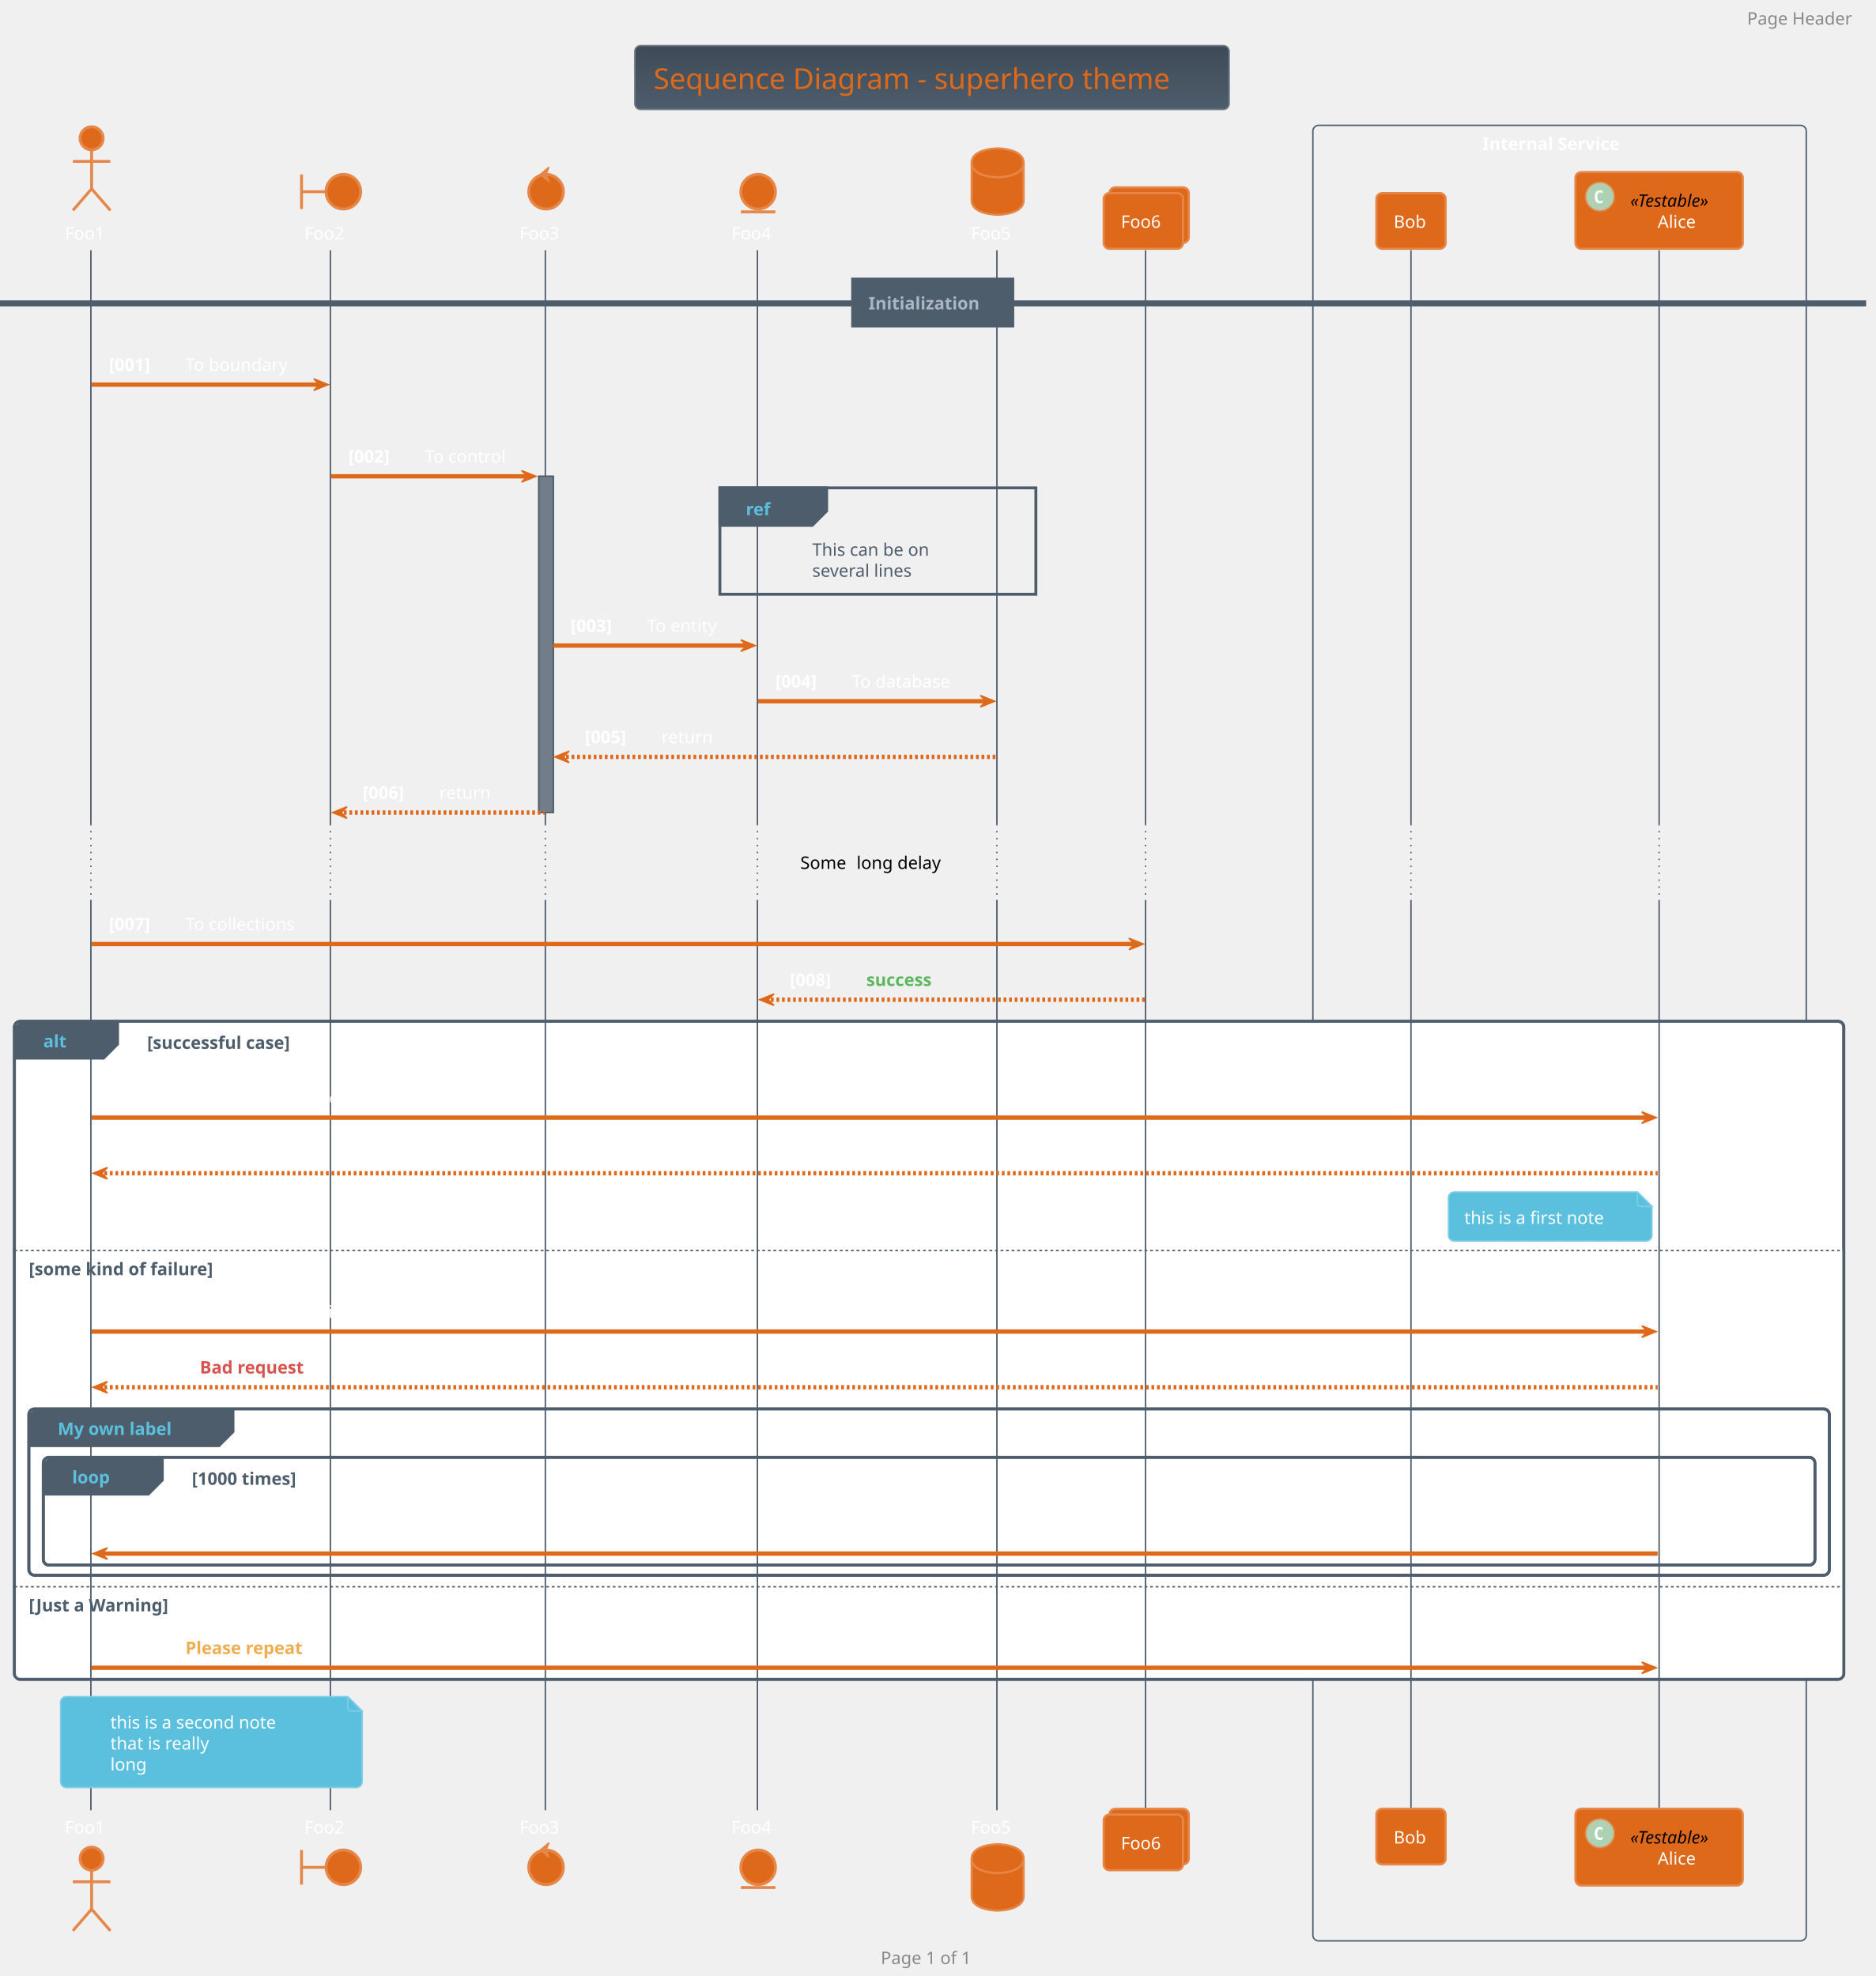
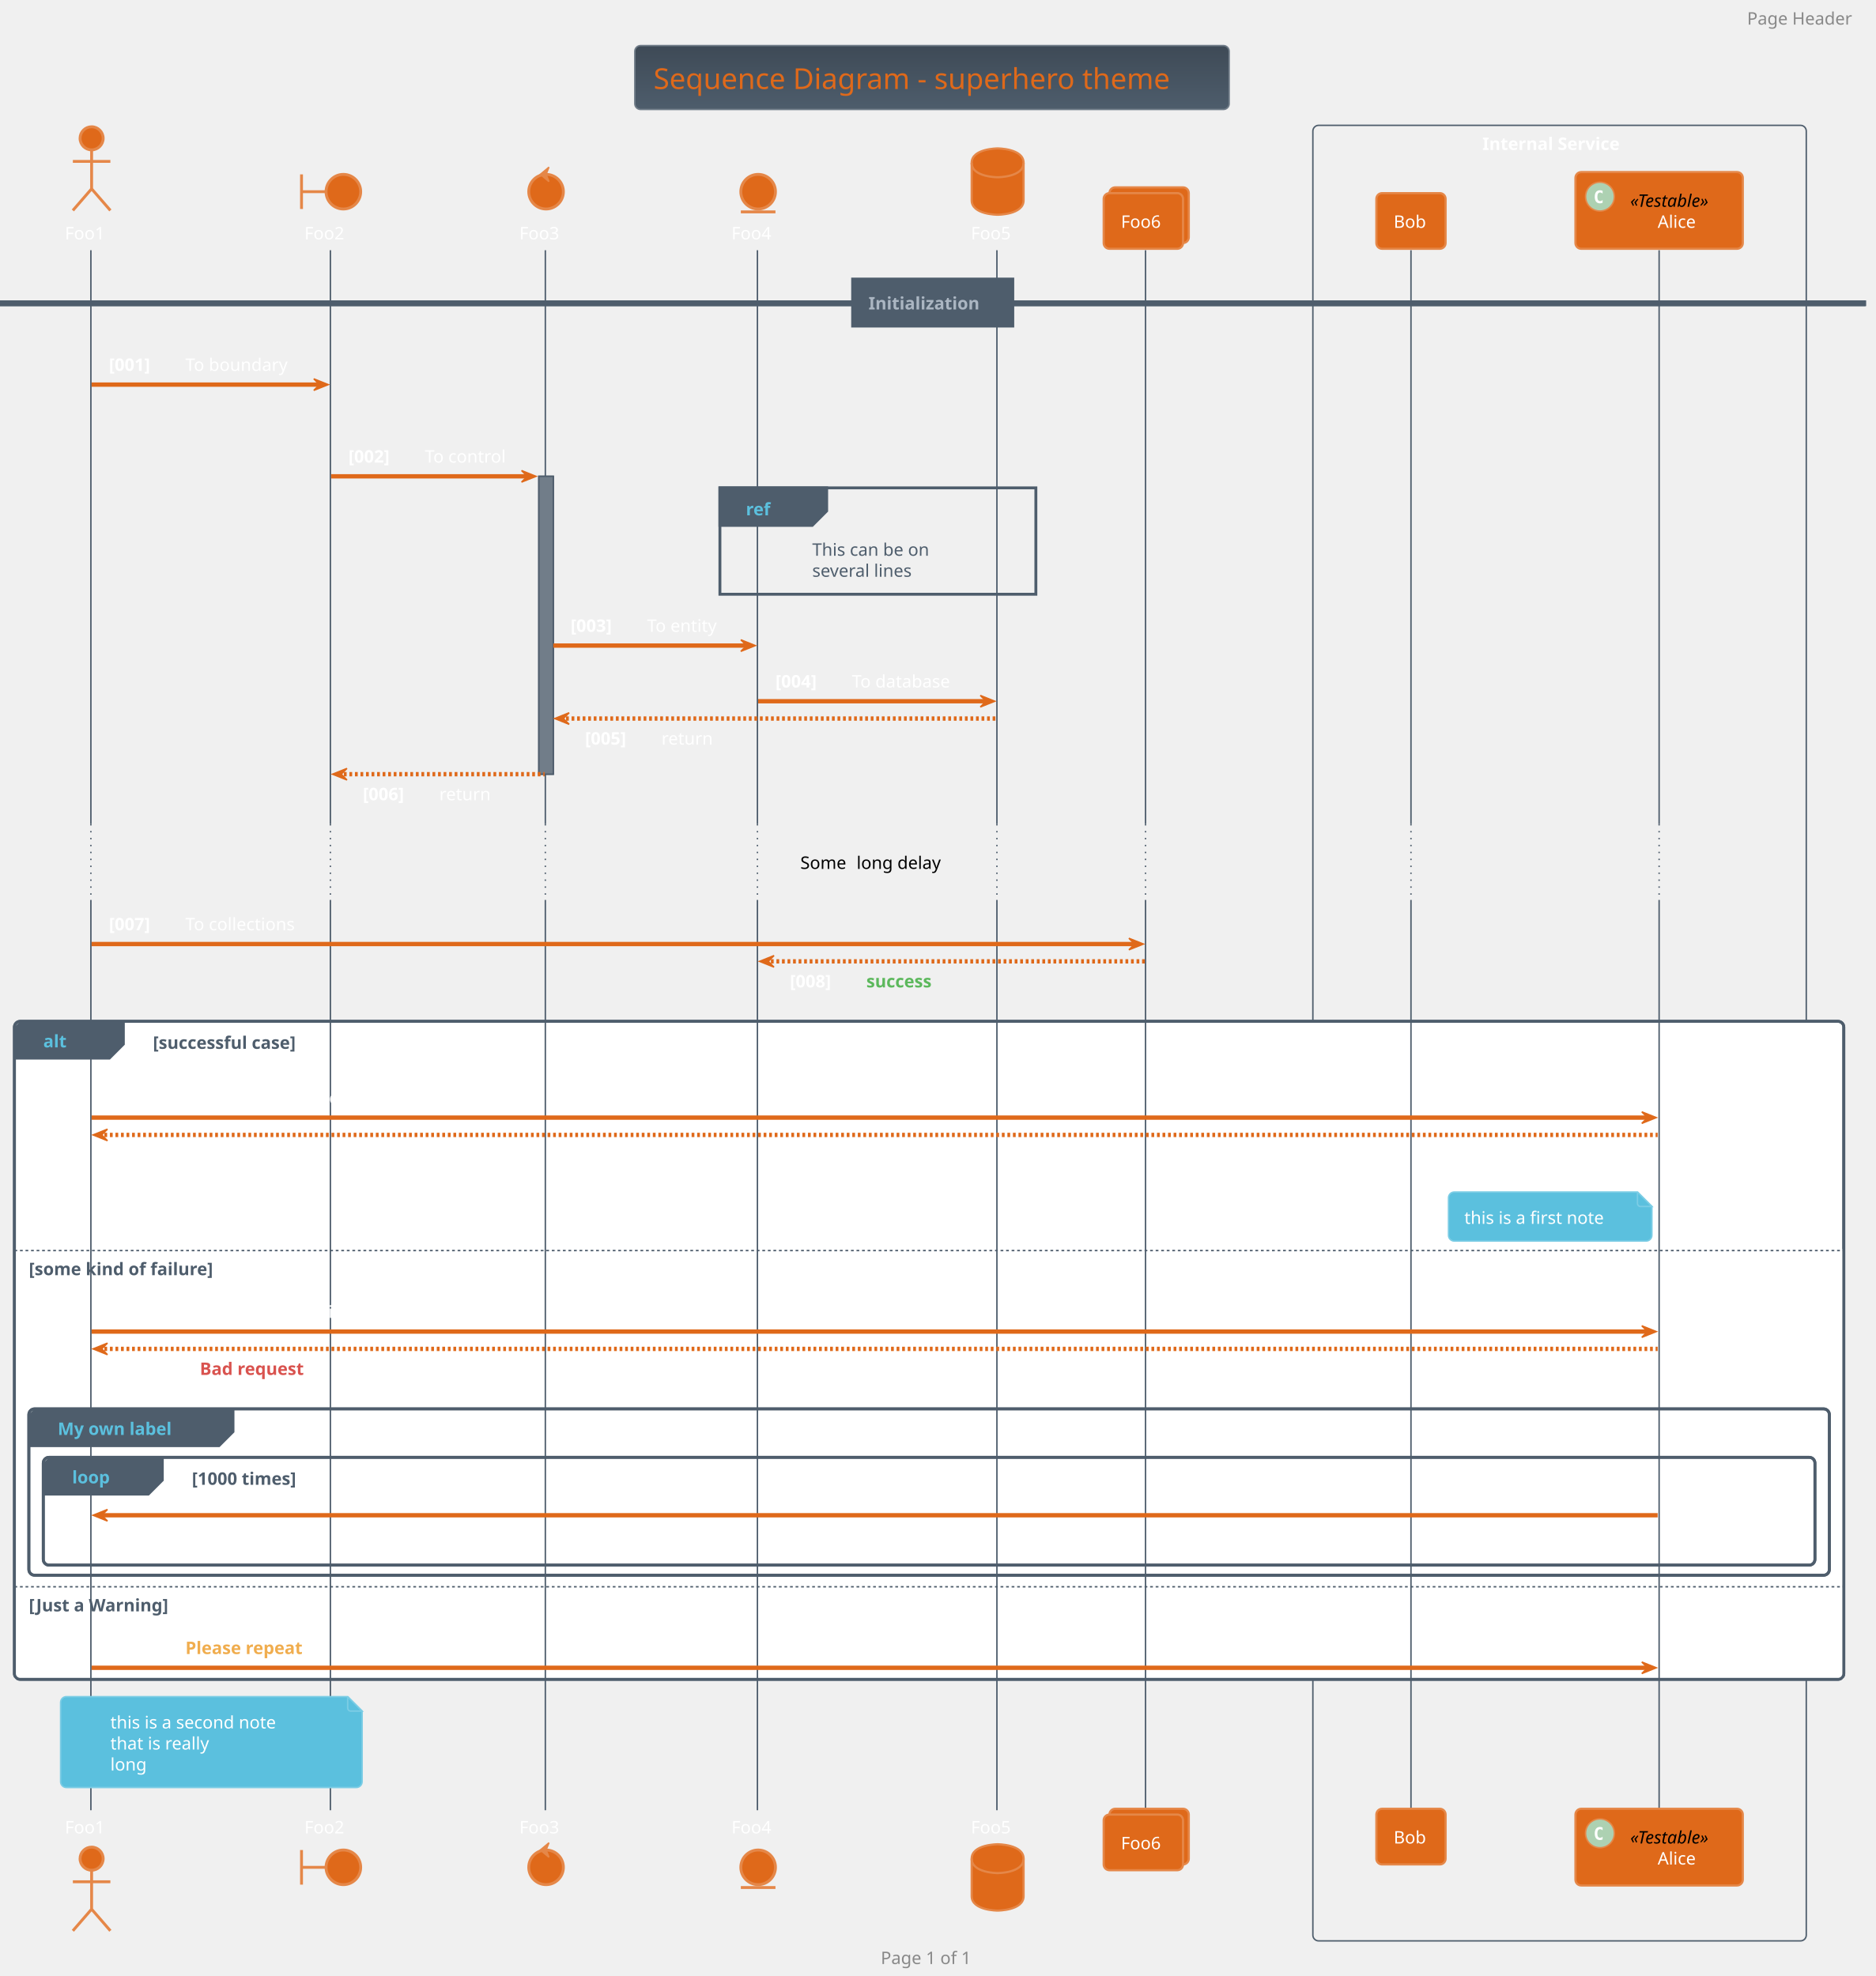
<svg xmlns="http://www.w3.org/2000/svg" contentScriptType="application/ecmascript" contentStyleType="text/css" height="1427.083px" preserveAspectRatio="none" style="width:1354px;height:1427px;background:#00000000;" version="1.1" viewBox="0 0 1354 1427" width="1354.167px" zoomAndPan="magnify">
  <defs>
-     <linearGradient id="g1q1qnn3v2fzpj0" x1="50%" x2="50%" y1="0%" y2="100%">
+     <linearGradient id="g3itirbr7rqhz0" x1="50%" x2="50%" y1="0%" y2="100%">
      <stop offset="0%" stop-color="#3E4A56" />
      <stop offset="100%" stop-color="#4E5D6C" />
    </linearGradient>
  </defs>
  <g>
-     <rect fill="url(#g1q1qnn3v2fzpj0)" height="46.153" rx="4.167" ry="4.167" style="stroke:#717D89;stroke-width:1.042;" width="429.167" x="458.333" y="32.9" />
+     <rect fill="url(#g3itirbr7rqhz0)" height="46.153" rx="4.167" ry="4.167" style="stroke:#717D89;stroke-width:1.042;" width="429.167" x="458.333" y="32.9" />
    <text fill="#DF691A" font-family="Verdana" font-size="20.833" lengthAdjust="spacing" textLength="402.083" x="471.875" y="64.262">Sequence Diagram - superhero theme</text>
    <rect fill="none" height="1311.133" rx="4.167" ry="4.167" style="stroke:#4E5D6C;stroke-width:1.042;" width="356.25" x="947.917" y="90.511" />
    <text fill="#FFFFFF" font-family="Verdana" font-size="12.5" font-weight="bold" lengthAdjust="spacing" textLength="111.458" x="1070.312" y="108.287">Internal Service</text>
-     <rect fill="#717D89" height="242.8" style="stroke:#4E5D6C;stroke-width:1.042;" width="10.417" x="389.062" y="343.986" />
+     <rect fill="#717D89" height="215.108" style="stroke:#4E5D6C;stroke-width:1.042;" width="10.417" x="389.062" y="343.986" />
    <rect fill="#FFFFFF" height="475.183" rx="4.167" ry="4.167" style="stroke:#4E5D6C;stroke-width:2.083;" width="1320.833" x="10.417" y="737.569" />
    <rect fill="#FFFFFF" height="242.8" style="stroke:none;stroke-width:1.042;" width="1320.833" x="10.417" y="902.069" />
    <rect fill="#FFFFFF" height="120.142" rx="4.167" ry="4.167" style="stroke:#4E5D6C;stroke-width:2.083;" width="1300" x="20.833" y="1017.436" />
    <rect fill="#FFFFFF" height="77.867" rx="4.167" ry="4.167" style="stroke:#4E5D6C;stroke-width:2.083;" width="1279.167" x="31.25" y="1052.419" />
    <rect fill="#FFFFFF" height="67.883" style="stroke:none;stroke-width:1.042;" width="1320.833" x="10.417" y="1144.869" />
    <line style="stroke:#4E5D6C;stroke-width:1.042;" x1="65.625" x2="65.625" y1="180.703" y2="595.119" />
    <line style="stroke:#4E5D6C;stroke-width:1.042;stroke-dasharray:1.0,4.0;" x1="65.625" x2="65.625" y1="595.119" y2="649.894" />
    <line style="stroke:#4E5D6C;stroke-width:1.042;" x1="65.625" x2="65.625" y1="649.894" y2="1307.286" />
    <line style="stroke:#4E5D6C;stroke-width:1.042;" x1="238.542" x2="238.542" y1="180.703" y2="595.119" />
    <line style="stroke:#4E5D6C;stroke-width:1.042;stroke-dasharray:1.0,4.0;" x1="238.542" x2="238.542" y1="595.119" y2="649.894" />
    <line style="stroke:#4E5D6C;stroke-width:1.042;" x1="238.542" x2="238.542" y1="649.894" y2="1307.286" />
    <line style="stroke:#4E5D6C;stroke-width:1.042;" x1="393.75" x2="393.75" y1="180.703" y2="595.119" />
    <line style="stroke:#4E5D6C;stroke-width:1.042;stroke-dasharray:1.0,4.0;" x1="393.75" x2="393.75" y1="595.119" y2="649.894" />
    <line style="stroke:#4E5D6C;stroke-width:1.042;" x1="393.75" x2="393.75" y1="649.894" y2="1307.286" />
    <line style="stroke:#4E5D6C;stroke-width:1.042;" x1="546.875" x2="546.875" y1="180.703" y2="595.119" />
    <line style="stroke:#4E5D6C;stroke-width:1.042;stroke-dasharray:1.0,4.0;" x1="546.875" x2="546.875" y1="595.119" y2="649.894" />
    <line style="stroke:#4E5D6C;stroke-width:1.042;" x1="546.875" x2="546.875" y1="649.894" y2="1307.286" />
    <line style="stroke:#4E5D6C;stroke-width:1.042;" x1="719.792" x2="719.792" y1="180.703" y2="595.119" />
    <line style="stroke:#4E5D6C;stroke-width:1.042;stroke-dasharray:1.0,4.0;" x1="719.792" x2="719.792" y1="595.119" y2="649.894" />
    <line style="stroke:#4E5D6C;stroke-width:1.042;" x1="719.792" x2="719.792" y1="649.894" y2="1307.286" />
    <line style="stroke:#4E5D6C;stroke-width:1.042;" x1="827.083" x2="827.083" y1="180.703" y2="595.119" />
    <line style="stroke:#4E5D6C;stroke-width:1.042;stroke-dasharray:1.0,4.0;" x1="827.083" x2="827.083" y1="595.119" y2="649.894" />
    <line style="stroke:#4E5D6C;stroke-width:1.042;" x1="827.083" x2="827.083" y1="649.894" y2="1307.286" />
    <line style="stroke:#4E5D6C;stroke-width:1.042;" x1="1018.75" x2="1018.75" y1="180.703" y2="595.119" />
    <line style="stroke:#4E5D6C;stroke-width:1.042;stroke-dasharray:1.0,4.0;" x1="1018.75" x2="1018.75" y1="595.119" y2="649.894" />
    <line style="stroke:#4E5D6C;stroke-width:1.042;" x1="1018.75" x2="1018.75" y1="649.894" y2="1307.286" />
    <line style="stroke:#4E5D6C;stroke-width:1.042;" x1="1197.917" x2="1197.917" y1="180.703" y2="595.119" />
    <line style="stroke:#4E5D6C;stroke-width:1.042;stroke-dasharray:1.0,4.0;" x1="1197.917" x2="1197.917" y1="595.119" y2="649.894" />
    <line style="stroke:#4E5D6C;stroke-width:1.042;" x1="1197.917" x2="1197.917" y1="649.894" y2="1307.286" />
    <text fill="#FFFFFF" font-family="Verdana" font-size="12.5" lengthAdjust="spacing" textLength="32.292" x="46.875" y="172.87">Foo1</text>
    <ellipse cx="66.146" cy="99.886" fill="#DF691A" rx="8.333" ry="8.333" style="stroke:#E58748;stroke-width:2.083;" />
    <path d="M66.146,108.219 L66.146,136.344 M52.604,116.553 L79.688,116.553 M66.146,136.344 L52.604,151.969 M66.146,136.344 L79.688,151.969 " fill="none" style="stroke:#E58748;stroke-width:2.083;" />
    <text fill="#FFFFFF" font-family="Verdana" font-size="12.5" lengthAdjust="spacing" textLength="32.292" x="46.875" y="1324.019">Foo1</text>
    <ellipse cx="66.146" cy="1342.269" fill="#DF691A" rx="8.333" ry="8.333" style="stroke:#E58748;stroke-width:2.083;" />
    <path d="M66.146,1350.602 L66.146,1378.727 M52.604,1358.936 L79.688,1358.936 M66.146,1378.727 L52.604,1394.352 M66.146,1378.727 L79.688,1394.352 " fill="none" style="stroke:#E58748;stroke-width:2.083;" />
    <text fill="#FFFFFF" font-family="Verdana" font-size="12.5" lengthAdjust="spacing" textLength="32.292" x="219.792" y="172.87">Foo2</text>
    <path d="M217.708,125.928 L217.708,150.928 M217.708,138.428 L235.417,138.428 " fill="none" style="stroke:#E58748;stroke-width:2.083;" />
    <ellipse cx="247.917" cy="138.428" fill="#DF691A" rx="12.5" ry="12.5" style="stroke:#E58748;stroke-width:2.083;" />
    <text fill="#FFFFFF" font-family="Verdana" font-size="12.5" lengthAdjust="spacing" textLength="32.292" x="219.792" y="1324.019">Foo2</text>
    <path d="M217.708,1336.019 L217.708,1361.019 M217.708,1348.519 L235.417,1348.519 " fill="none" style="stroke:#E58748;stroke-width:2.083;" />
    <ellipse cx="247.917" cy="1348.519" fill="#DF691A" rx="12.5" ry="12.5" style="stroke:#E58748;stroke-width:2.083;" />
    <text fill="#FFFFFF" font-family="Verdana" font-size="12.5" lengthAdjust="spacing" textLength="32.292" x="375" y="172.87">Foo3</text>
    <ellipse cx="394.271" cy="138.428" fill="#DF691A" rx="12.5" ry="12.5" style="stroke:#E58748;stroke-width:2.083;" />
    <polygon fill="#E58748" points="390.104,125.928,396.354,120.719,394.271,125.928,396.354,131.136,390.104,125.928" style="stroke:#E58748;stroke-width:1.042;" />
    <text fill="#FFFFFF" font-family="Verdana" font-size="12.5" lengthAdjust="spacing" textLength="32.292" x="375" y="1324.019">Foo3</text>
    <ellipse cx="394.271" cy="1348.519" fill="#DF691A" rx="12.5" ry="12.5" style="stroke:#E58748;stroke-width:2.083;" />
    <polygon fill="#E58748" points="390.104,1336.019,396.354,1330.811,394.271,1336.019,396.354,1341.227,390.104,1336.019" style="stroke:#E58748;stroke-width:1.042;" />
    <text fill="#FFFFFF" font-family="Verdana" font-size="12.5" lengthAdjust="spacing" textLength="32.292" x="528.125" y="172.87">Foo4</text>
    <ellipse cx="547.396" cy="138.428" fill="#DF691A" rx="12.5" ry="12.5" style="stroke:#E58748;stroke-width:2.083;" />
    <line style="stroke:#E58748;stroke-width:2.083;" x1="534.896" x2="559.896" y1="153.011" y2="153.011" />
    <text fill="#FFFFFF" font-family="Verdana" font-size="12.5" lengthAdjust="spacing" textLength="32.292" x="528.125" y="1324.019">Foo4</text>
    <ellipse cx="547.396" cy="1348.519" fill="#DF691A" rx="12.5" ry="12.5" style="stroke:#E58748;stroke-width:2.083;" />
    <line style="stroke:#E58748;stroke-width:2.083;" x1="534.896" x2="559.896" y1="1363.102" y2="1363.102" />
    <text fill="#FFFFFF" font-family="Verdana" font-size="12.5" lengthAdjust="spacing" textLength="32.292" x="701.042" y="172.87">Foo5</text>
    <path d="M701.562,117.594 C701.562,107.178 720.312,107.178 720.312,107.178 C720.312,107.178 739.062,107.178 739.062,117.594 L739.062,144.678 C739.062,155.094 720.312,155.094 720.312,155.094 C720.312,155.094 701.562,155.094 701.562,144.678 L701.562,117.594 " fill="#DF691A" style="stroke:#E58748;stroke-width:1.562;" />
    <path d="M701.562,117.594 C701.562,128.011 720.312,128.011 720.312,128.011 C720.312,128.011 739.062,128.011 739.062,117.594 " fill="none" style="stroke:#E58748;stroke-width:1.562;" />
    <text fill="#FFFFFF" font-family="Verdana" font-size="12.5" lengthAdjust="spacing" textLength="32.292" x="701.042" y="1324.019">Foo5</text>
    <path d="M701.562,1342.269 C701.562,1331.852 720.312,1331.852 720.312,1331.852 C720.312,1331.852 739.062,1331.852 739.062,1342.269 L739.062,1369.352 C739.062,1379.769 720.312,1379.769 720.312,1379.769 C720.312,1379.769 701.562,1379.769 701.562,1369.352 L701.562,1342.269 " fill="#DF691A" style="stroke:#E58748;stroke-width:1.562;" />
    <path d="M701.562,1342.269 C701.562,1352.686 720.312,1352.686 720.312,1352.686 C720.312,1352.686 739.062,1352.686 739.062,1342.269 " fill="none" style="stroke:#E58748;stroke-width:1.562;" />
    <rect fill="#DF691A" height="40.192" rx="4.167" ry="4.167" style="stroke:#E58748;stroke-width:1.562;" width="57.292" x="801.042" y="135.303" />
    <rect fill="#DF691A" height="40.192" rx="4.167" ry="4.167" style="stroke:#E58748;stroke-width:1.562;" width="57.292" x="796.875" y="139.469" />
    <text fill="#FFFFFF" font-family="Verdana" font-size="12.5" lengthAdjust="spacing" textLength="32.292" x="809.375" y="164.536">Foo6</text>
    <rect fill="#DF691A" height="40.192" rx="4.167" ry="4.167" style="stroke:#E58748;stroke-width:1.562;" width="57.292" x="801.042" y="1306.244" />
    <rect fill="#DF691A" height="40.192" rx="4.167" ry="4.167" style="stroke:#E58748;stroke-width:1.562;" width="57.292" x="796.875" y="1310.411" />
    <text fill="#FFFFFF" font-family="Verdana" font-size="12.5" lengthAdjust="spacing" textLength="32.292" x="809.375" y="1335.478">Foo6</text>
    <rect fill="#DF691A" height="40.192" rx="4.167" ry="4.167" style="stroke:#E58748;stroke-width:1.562;" width="50" x="993.75" y="139.469" />
    <text fill="#FFFFFF" font-family="Verdana" font-size="12.5" lengthAdjust="spacing" textLength="25" x="1006.25" y="164.536">Bob</text>
    <rect fill="#DF691A" height="40.192" rx="4.167" ry="4.167" style="stroke:#E58748;stroke-width:1.562;" width="50" x="993.75" y="1306.244" />
    <text fill="#FFFFFF" font-family="Verdana" font-size="12.5" lengthAdjust="spacing" textLength="25" x="1006.25" y="1331.311">Bob</text>
    <rect fill="#DF691A" height="55.383" rx="4.167" ry="4.167" style="stroke:#E58748;stroke-width:1.562;" width="120.833" x="1137.5" y="124.278" />
    <ellipse cx="1155.208" cy="141.986" fill="#ADD1B2" rx="10.417" ry="10.417" style="stroke:#E58748;stroke-width:1.042;" />
    <path d="M1157.113,146.413 Q1156.689,146.625 1156.217,146.739 Q1155.745,146.853 1155.241,146.853 Q1153.385,146.853 1152.409,145.648 Q1151.449,144.428 1151.449,142.133 Q1151.449,139.821 1152.409,138.617 Q1153.385,137.396 1155.241,137.396 Q1155.745,137.396 1156.217,137.51 Q1156.706,137.608 1157.113,137.836 L1157.113,139.838 Q1156.657,139.415 1156.217,139.219 Q1155.778,139.008 1155.322,139.008 Q1154.329,139.008 1153.825,139.805 Q1153.32,140.586 1153.32,142.133 Q1153.32,143.662 1153.825,144.444 Q1154.329,145.225 1155.322,145.225 Q1155.778,145.225 1156.217,145.03 Q1156.657,144.834 1157.113,144.411 L1157.113,146.413 Z " fill="#FFFFFF" />
    <text fill="#000000" font-family="Verdana" font-size="12.5" font-style="italic" lengthAdjust="spacing" textLength="68.75" x="1177.083" y="149.345">«Testable»</text>
    <text fill="#FFFFFF" font-family="Verdana" font-size="12.5" lengthAdjust="spacing" textLength="29.167" x="1196.875" y="164.536">Alice</text>
    <rect fill="#DF691A" height="55.383" rx="4.167" ry="4.167" style="stroke:#E58748;stroke-width:1.562;" width="120.833" x="1137.5" y="1306.244" />
    <ellipse cx="1155.208" cy="1323.952" fill="#ADD1B2" rx="10.417" ry="10.417" style="stroke:#E58748;stroke-width:1.042;" />
    <path d="M1157.113,1328.379 Q1156.689,1328.591 1156.217,1328.705 Q1155.745,1328.819 1155.241,1328.819 Q1153.385,1328.819 1152.409,1327.614 Q1151.449,1326.394 1151.449,1324.099 Q1151.449,1321.787 1152.409,1320.583 Q1153.385,1319.362 1155.241,1319.362 Q1155.745,1319.362 1156.217,1319.476 Q1156.706,1319.574 1157.113,1319.802 L1157.113,1321.804 Q1156.657,1321.381 1156.217,1321.185 Q1155.778,1320.974 1155.322,1320.974 Q1154.329,1320.974 1153.825,1321.771 Q1153.32,1322.553 1153.32,1324.099 Q1153.32,1325.629 1153.825,1326.41 Q1154.329,1327.191 1155.322,1327.191 Q1155.778,1327.191 1156.217,1326.996 Q1156.657,1326.801 1157.113,1326.377 L1157.113,1328.379 Z " fill="#FFFFFF" />
    <text fill="#000000" font-family="Verdana" font-size="12.5" font-style="italic" lengthAdjust="spacing" textLength="68.75" x="1177.083" y="1331.311">«Testable»</text>
    <text fill="#FFFFFF" font-family="Verdana" font-size="12.5" lengthAdjust="spacing" textLength="29.167" x="1196.875" y="1346.503">Alice</text>
-     <rect fill="#717D89" height="242.8" style="stroke:#4E5D6C;stroke-width:1.042;" width="10.417" x="389.062" y="343.986" />
+     <rect fill="#717D89" height="215.108" style="stroke:#4E5D6C;stroke-width:1.042;" width="10.417" x="389.062" y="343.986" />
    <rect fill="#4E5D6C" height="3.125" style="stroke:#4E5D6C;stroke-width:1.042;" width="1346.875" x="0" y="217.465" />
    <line style="stroke:#4E5D6C;stroke-width:1.042;" x1="0" x2="1346.875" y1="217.465" y2="217.465" />
    <line style="stroke:#4E5D6C;stroke-width:1.042;" x1="0" x2="1346.875" y1="220.59" y2="220.59" />
    <rect fill="#4E5D6C" height="33.942" style="stroke:#4E5D6C;stroke-width:2.083;" width="115.625" x="615.625" y="201.536" />
    <text fill="#ABB6C2" font-family="Verdana" font-size="12.5" font-weight="bold" lengthAdjust="spacing" textLength="86.458" x="627.083" y="223.478">Initialization</text>
    <polygon fill="#DF691A" points="226.562,273.586,236.979,277.753,226.562,281.919,230.729,277.753" style="stroke:#DF691A;stroke-width:1.042;" />
    <line style="stroke:#DF691A;stroke-width:3.125;" x1="66.146" x2="232.812" y1="277.753" y2="277.753" />
    <text fill="#FFFFFF" font-family="Verdana" font-size="12.5" font-weight="bold" lengthAdjust="spacing" textLength="40.625" x="78.646" y="267.837">[001]</text>
    <text fill="#FFFFFF" font-family="Verdana" font-size="12.5" lengthAdjust="spacing" textLength="82.292" x="133.854" y="267.837">To boundary</text>
    <polygon fill="#DF691A" points="376.562,339.819,386.979,343.986,376.562,348.153,380.729,343.986" style="stroke:#DF691A;stroke-width:1.042;" />
    <line style="stroke:#DF691A;stroke-width:3.125;" x1="239.062" x2="382.812" y1="343.986" y2="343.986" />
    <text fill="#FFFFFF" font-family="Verdana" font-size="12.5" font-weight="bold" lengthAdjust="spacing" textLength="40.625" x="251.562" y="334.07">[002]</text>
    <text fill="#FFFFFF" font-family="Verdana" font-size="12.5" lengthAdjust="spacing" textLength="64.583" x="306.771" y="334.07">To control</text>
    <rect height="76.825" style="stroke:#4E5D6C;stroke-width:2.083;fill:none;" width="228.125" x="519.792" y="352.319" />
    <polygon fill="#4E5D6C" points="519.792,352.319,596.875,352.319,596.875,368.986,586.458,379.403,519.792,379.403,519.792,352.319" style="stroke:#4E5D6C;stroke-width:2.083;" />
    <text fill="#5BC0DE" font-family="Verdana" font-size="12.5" font-weight="bold" lengthAdjust="spacing" textLength="19.792" x="538.542" y="372.178">ref</text>
    <text fill="#4E5D6C" font-family="Verdana" font-size="12.5" lengthAdjust="spacing" textLength="94.792" x="586.458" y="401.345">This can be on</text>
    <text fill="#4E5D6C" font-family="Verdana" font-size="12.5" lengthAdjust="spacing" textLength="82.292" x="586.458" y="416.536">several lines</text>
    <polygon fill="#DF691A" points="534.896,462.044,545.312,466.211,534.896,470.378,539.062,466.211" style="stroke:#DF691A;stroke-width:1.042;" />
    <line style="stroke:#DF691A;stroke-width:3.125;" x1="399.479" x2="541.146" y1="466.211" y2="466.211" />
    <text fill="#FFFFFF" font-family="Verdana" font-size="12.5" font-weight="bold" lengthAdjust="spacing" textLength="40.625" x="411.979" y="456.295">[003]</text>
    <text fill="#FFFFFF" font-family="Verdana" font-size="12.5" lengthAdjust="spacing" textLength="57.292" x="467.188" y="456.295">To entity</text>
    <polygon fill="#DF691A" points="707.812,502.236,718.229,506.403,707.812,510.569,711.979,506.403" style="stroke:#DF691A;stroke-width:1.042;" />
    <line style="stroke:#DF691A;stroke-width:3.125;" x1="547.396" x2="714.062" y1="506.403" y2="506.403" />
    <text fill="#FFFFFF" font-family="Verdana" font-size="12.5" font-weight="bold" lengthAdjust="spacing" textLength="40.625" x="559.896" y="496.486">[004]</text>
    <text fill="#FFFFFF" font-family="Verdana" font-size="12.5" lengthAdjust="spacing" textLength="82.292" x="615.104" y="496.486">To database</text>
-     <polygon fill="#DF691A" points="410.938,542.428,400.521,546.594,410.938,550.761,406.771,546.594" style="stroke:#DF691A;stroke-width:1.042;" />
-     <line style="stroke:#DF691A;stroke-width:3.125;stroke-dasharray:2.0,2.0;" x1="404.688" x2="719.271" y1="546.594" y2="546.594" />
-     <text fill="#FFFFFF" font-family="Verdana" font-size="12.5" font-weight="bold" lengthAdjust="spacing" textLength="40.625" x="422.396" y="536.678">[005]</text>
-     <text fill="#FFFFFF" font-family="Verdana" font-size="12.5" lengthAdjust="spacing" textLength="40.625" x="477.604" y="536.678">return</text>
-     <polygon fill="#DF691A" points="250.521,582.619,240.104,586.786,250.521,590.953,246.354,586.786" style="stroke:#DF691A;stroke-width:1.042;" />
-     <line style="stroke:#DF691A;stroke-width:3.125;stroke-dasharray:2.0,2.0;" x1="244.271" x2="393.229" y1="586.786" y2="586.786" />
-     <text fill="#FFFFFF" font-family="Verdana" font-size="12.5" font-weight="bold" lengthAdjust="spacing" textLength="40.625" x="261.979" y="576.87">[006]</text>
-     <text fill="#FFFFFF" font-family="Verdana" font-size="12.5" lengthAdjust="spacing" textLength="40.625" x="317.188" y="576.87">return</text>
+     <polygon fill="#DF691A" points="410.938,514.736,400.521,518.903,410.938,523.069,406.771,518.903" style="stroke:#DF691A;stroke-width:1.042;" />
+     <line style="stroke:#DF691A;stroke-width:3.125;stroke-dasharray:2.0,2.0;" x1="404.688" x2="719.271" y1="518.903" y2="518.903" />
+     <text fill="#FFFFFF" font-family="Verdana" font-size="12.5" font-weight="bold" lengthAdjust="spacing" textLength="40.625" x="422.396" y="537.72">[005]</text>
+     <text fill="#FFFFFF" font-family="Verdana" font-size="12.5" lengthAdjust="spacing" textLength="40.625" x="477.604" y="537.72">return</text>
+     <polygon fill="#DF691A" points="250.521,554.928,240.104,559.094,250.521,563.261,246.354,559.094" style="stroke:#DF691A;stroke-width:1.042;" />
+     <line style="stroke:#DF691A;stroke-width:3.125;stroke-dasharray:2.0,2.0;" x1="244.271" x2="393.229" y1="559.094" y2="559.094" />
+     <text fill="#FFFFFF" font-family="Verdana" font-size="12.5" font-weight="bold" lengthAdjust="spacing" textLength="40.625" x="261.979" y="577.911">[006]</text>
+     <text fill="#FFFFFF" font-family="Verdana" font-size="12.5" lengthAdjust="spacing" textLength="40.625" x="317.188" y="577.911">return</text>
    <text fill="#000000" font-family="Verdana" font-size="12.5" lengthAdjust="spacing" textLength="36.458" x="577.865" y="627.478">Some</text>
    <text fill="#000000" font-family="Verdana" font-size="12.5" lengthAdjust="spacing" textLength="67.708" x="618.49" y="627.478">long delay</text>
    <text fill="#000000" font-family="Verdana" font-size="12.5" lengthAdjust="spacing" textLength="0" x="690.365" y="627.478" />
    <polygon fill="#DF691A" points="815.104,677.586,825.521,681.753,815.104,685.919,819.271,681.753" style="stroke:#DF691A;stroke-width:1.042;" />
    <line style="stroke:#DF691A;stroke-width:3.125;" x1="66.146" x2="821.354" y1="681.753" y2="681.753" />
    <text fill="#FFFFFF" font-family="Verdana" font-size="12.5" font-weight="bold" lengthAdjust="spacing" textLength="40.625" x="78.646" y="671.836">[007]</text>
    <text fill="#FFFFFF" font-family="Verdana" font-size="12.5" lengthAdjust="spacing" textLength="87.5" x="133.854" y="671.836">To collections</text>
-     <polygon fill="#DF691A" points="558.854,717.778,548.438,721.944,558.854,726.111,554.688,721.944" style="stroke:#DF691A;stroke-width:1.042;" />
-     <line style="stroke:#DF691A;stroke-width:3.125;stroke-dasharray:2.0,2.0;" x1="552.604" x2="826.562" y1="721.944" y2="721.944" />
-     <text fill="#FFFFFF" font-family="Verdana" font-size="12.5" font-weight="bold" lengthAdjust="spacing" textLength="40.625" x="570.312" y="712.028">[008]</text>
-     <text fill="#5CB85C" font-family="Verdana" font-size="12.5" font-weight="bold" lengthAdjust="spacing" textLength="53.125" x="625.521" y="712.028">success</text>
-     <path d="M14.583,737.569 L85.417,737.569 L85.417,754.236 L75,764.653 L10.417,764.653 L10.417,741.736 " fill="#4E5D6C" style="stroke:#4E5D6C;stroke-width:1.042;" />
+     <polygon fill="#DF691A" points="558.854,690.086,548.438,694.253,558.854,698.419,554.688,694.253" style="stroke:#DF691A;stroke-width:1.042;" />
+     <line style="stroke:#DF691A;stroke-width:3.125;stroke-dasharray:2.0,2.0;" x1="552.604" x2="826.562" y1="694.253" y2="694.253" />
+     <text fill="#FFFFFF" font-family="Verdana" font-size="12.5" font-weight="bold" lengthAdjust="spacing" textLength="40.625" x="570.312" y="713.07">[008]</text>
+     <text fill="#5CB85C" font-family="Verdana" font-size="12.5" font-weight="bold" lengthAdjust="spacing" textLength="53.125" x="625.521" y="713.07">success</text>
+     <path d="M14.583,737.569 L89.583,737.569 L89.583,754.236 L79.167,764.653 L10.417,764.653 L10.417,741.736 " fill="#4E5D6C" style="stroke:#4E5D6C;stroke-width:1.042;" />
    <rect fill="none" height="475.183" rx="4.167" ry="4.167" style="stroke:#4E5D6C;stroke-width:2.083;" width="1320.833" x="10.417" y="737.569" />
    <text fill="#5BC0DE" font-family="Verdana" font-size="12.5" font-weight="bold" lengthAdjust="spacing" textLength="17.708" x="31.25" y="756.386">alt</text>
-     <text fill="#4E5D6C" font-family="Verdana" font-size="12.5" font-weight="bold" lengthAdjust="spacing" textLength="118.75" x="106.25" y="757.428">[successful case]</text>
+     <text fill="#4E5D6C" font-family="Verdana" font-size="12.5" font-weight="bold" lengthAdjust="spacing" textLength="118.75" x="110.417" y="757.428">[successful case]</text>
    <polygon fill="#DF691A" points="1185.417,802.936,1195.833,807.102,1185.417,811.269,1189.583,807.102" style="stroke:#DF691A;stroke-width:1.042;" />
    <line style="stroke:#DF691A;stroke-width:3.125;" x1="66.146" x2="1191.667" y1="807.102" y2="807.102" />
    <text fill="#FFFFFF" font-family="Verdana" font-size="12.5" font-weight="bold" lengthAdjust="spacing" textLength="40.625" x="78.646" y="797.186">[009]</text>
    <text fill="#FFFFFF" font-family="Verdana" font-size="12.5" lengthAdjust="spacing" textLength="158.333" x="133.854" y="797.186">Authentication Accepted</text>
-     <polygon fill="#DF691A" points="77.604,843.127,67.188,847.294,77.604,851.461,73.438,847.294" style="stroke:#DF691A;stroke-width:1.042;" />
-     <line style="stroke:#DF691A;stroke-width:3.125;stroke-dasharray:2.0,2.0;" x1="71.354" x2="1196.875" y1="847.294" y2="847.294" />
-     <text fill="#FFFFFF" font-family="Verdana" font-size="12.5" font-weight="bold" lengthAdjust="spacing" textLength="40.625" x="89.062" y="837.378">[010]</text>
-     <text fill="#FFFFFF" font-family="Verdana" font-size="12.5" lengthAdjust="spacing" textLength="51.042" x="144.271" y="837.378">success</text>
+     <polygon fill="#DF691A" points="77.604,815.436,67.188,819.602,77.604,823.769,73.438,819.602" style="stroke:#DF691A;stroke-width:1.042;" />
+     <line style="stroke:#DF691A;stroke-width:3.125;stroke-dasharray:2.0,2.0;" x1="71.354" x2="1196.875" y1="819.602" y2="819.602" />
+     <text fill="#FFFFFF" font-family="Verdana" font-size="12.5" font-weight="bold" lengthAdjust="spacing" textLength="40.625" x="89.062" y="838.42">[010]</text>
+     <text fill="#FFFFFF" font-family="Verdana" font-size="12.5" lengthAdjust="spacing" textLength="51.042" x="144.271" y="838.42">success</text>
    <path d="M1045.833,865.002 L1045.833,892.086 A4.167,4.167 0 0 0 1050,896.252 L1188.542,896.252 A4.167,4.167 0 0 0 1192.708,892.086 L1192.708,871.252 L1182.292,860.836 L1050,860.836 A4.167,4.167 0 0 0 1045.833,865.002 " fill="#5BC0DE" style="stroke:#7CCDE5;stroke-width:1.042;" />
    <path d="M1182.292,860.836 L1182.292,869.169 A2.083,2.083 0 0 0 1184.375,871.252 L1192.708,871.252 L1182.292,860.836 " fill="#5BC0DE" style="stroke:#7CCDE5;stroke-width:1.042;" />
    <text fill="#FFFFFF" font-family="Verdana" font-size="12.5" lengthAdjust="spacing" textLength="114.583" x="1057.292" y="883.82">this is a first note</text>
    <line style="stroke:#4E5D6C;stroke-width:1.042;stroke-dasharray:2.0,2.0;" x1="10.417" x2="1331.25" y1="903.111" y2="903.111" />
    <text fill="#4E5D6C" font-family="Verdana" font-size="12.5" font-weight="bold" lengthAdjust="spacing" textLength="148.958" x="20.833" y="920.886">[some kind of failure]</text>
    <polygon fill="#DF691A" points="1185.417,957.452,1195.833,961.619,1185.417,965.786,1189.583,961.619" style="stroke:#DF691A;stroke-width:1.042;" />
    <line style="stroke:#DF691A;stroke-width:3.125;" x1="66.146" x2="1191.667" y1="961.619" y2="961.619" />
    <text fill="#FFFFFF" font-family="Verdana" font-size="12.5" font-weight="bold" lengthAdjust="spacing" textLength="40.625" x="78.646" y="951.703">[011]</text>
    <text fill="#FFFFFF" font-family="Verdana" font-size="12.5" lengthAdjust="spacing" textLength="142.708" x="133.854" y="951.703">Authentication Failure</text>
-     <polygon fill="#DF691A" points="77.604,997.644,67.188,1001.811,77.604,1005.977,73.438,1001.811" style="stroke:#DF691A;stroke-width:1.042;" />
-     <line style="stroke:#DF691A;stroke-width:3.125;stroke-dasharray:2.0,2.0;" x1="71.354" x2="1196.875" y1="1001.811" y2="1001.811" />
-     <text fill="#FFFFFF" font-family="Verdana" font-size="12.5" font-weight="bold" lengthAdjust="spacing" textLength="40.625" x="89.062" y="991.894">[012]</text>
-     <text fill="#D9534F" font-family="Verdana" font-size="12.5" font-weight="bold" lengthAdjust="spacing" textLength="82.292" x="144.271" y="991.894">Bad request</text>
+     <polygon fill="#DF691A" points="77.604,969.952,67.188,974.119,77.604,978.286,73.438,974.119" style="stroke:#DF691A;stroke-width:1.042;" />
+     <line style="stroke:#DF691A;stroke-width:3.125;stroke-dasharray:2.0,2.0;" x1="71.354" x2="1196.875" y1="974.119" y2="974.119" />
+     <text fill="#FFFFFF" font-family="Verdana" font-size="12.5" font-weight="bold" lengthAdjust="spacing" textLength="40.625" x="89.062" y="992.936">[012]</text>
+     <text fill="#D9534F" font-family="Verdana" font-size="12.5" font-weight="bold" lengthAdjust="spacing" textLength="82.292" x="144.271" y="992.936">Bad request</text>
    <path d="M25,1017.436 L168.75,1017.436 L168.75,1034.102 L158.333,1044.519 L20.833,1044.519 L20.833,1021.602 " fill="#4E5D6C" style="stroke:#4E5D6C;stroke-width:1.042;" />
    <rect fill="none" height="120.142" rx="4.167" ry="4.167" style="stroke:#4E5D6C;stroke-width:2.083;" width="1300" x="20.833" y="1017.436" />
    <text fill="#5BC0DE" font-family="Verdana" font-size="12.5" font-weight="bold" lengthAdjust="spacing" textLength="90.625" x="41.667" y="1036.253">My own label</text>
    <path d="M35.417,1052.419 L117.708,1052.419 L117.708,1069.086 L107.292,1079.502 L31.25,1079.502 L31.25,1056.586 " fill="#4E5D6C" style="stroke:#4E5D6C;stroke-width:1.042;" />
    <rect fill="none" height="77.867" rx="4.167" ry="4.167" style="stroke:#4E5D6C;stroke-width:2.083;" width="1279.167" x="31.25" y="1052.419" />
    <text fill="#5BC0DE" font-family="Verdana" font-size="12.5" font-weight="bold" lengthAdjust="spacing" textLength="29.167" x="52.083" y="1071.236">loop</text>
    <text fill="#4E5D6C" font-family="Verdana" font-size="12.5" font-weight="bold" lengthAdjust="spacing" textLength="91.667" x="138.542" y="1072.278">[1000 times]</text>
-     <polygon fill="#DF691A" points="77.604,1117.786,67.188,1121.952,77.604,1126.119,73.438,1121.952" style="stroke:#DF691A;stroke-width:1.042;" />
-     <line style="stroke:#DF691A;stroke-width:3.125;" x1="71.354" x2="1196.875" y1="1121.952" y2="1121.952" />
-     <text fill="#FFFFFF" font-family="Verdana" font-size="12.5" font-weight="bold" lengthAdjust="spacing" textLength="40.625" x="89.062" y="1112.036">[013]</text>
-     <text fill="#FFFFFF" font-family="Verdana" font-size="12.5" lengthAdjust="spacing" textLength="71.875" x="144.271" y="1112.036">DNS Attack</text>
+     <polygon fill="#DF691A" points="77.604,1090.094,67.188,1094.261,77.604,1098.427,73.438,1094.261" style="stroke:#DF691A;stroke-width:1.042;" />
+     <line style="stroke:#DF691A;stroke-width:3.125;" x1="71.354" x2="1196.875" y1="1094.261" y2="1094.261" />
+     <text fill="#FFFFFF" font-family="Verdana" font-size="12.5" font-weight="bold" lengthAdjust="spacing" textLength="40.625" x="89.062" y="1113.078">[013]</text>
+     <text fill="#FFFFFF" font-family="Verdana" font-size="12.5" lengthAdjust="spacing" textLength="71.875" x="144.271" y="1113.078">DNS Attack</text>
    <line style="stroke:#4E5D6C;stroke-width:1.042;stroke-dasharray:2.0,2.0;" x1="10.417" x2="1331.25" y1="1145.911" y2="1145.911" />
    <text fill="#4E5D6C" font-family="Verdana" font-size="12.5" font-weight="bold" lengthAdjust="spacing" textLength="115.625" x="20.833" y="1163.686">[Just a Warning]</text>
    <polygon fill="#DF691A" points="1185.417,1200.252,1195.833,1204.419,1185.417,1208.586,1189.583,1204.419" style="stroke:#DF691A;stroke-width:1.042;" />
    <line style="stroke:#DF691A;stroke-width:3.125;" x1="66.146" x2="1191.667" y1="1204.419" y2="1204.419" />
    <text fill="#FFFFFF" font-family="Verdana" font-size="12.5" font-weight="bold" lengthAdjust="spacing" textLength="40.625" x="78.646" y="1194.503">[014]</text>
    <text fill="#F0AD4E" font-family="Verdana" font-size="12.5" font-weight="bold" lengthAdjust="spacing" textLength="94.792" x="133.854" y="1194.503">Please repeat</text>
    <path d="M43.75,1229.419 L43.75,1286.711 A4.167,4.167 0 0 0 47.917,1290.877 L257.292,1290.877 A4.167,4.167 0 0 0 261.458,1286.711 L261.458,1235.669 L251.042,1225.252 L47.917,1225.252 A4.167,4.167 0 0 0 43.75,1229.419 " fill="#5BC0DE" style="stroke:#7CCDE5;stroke-width:1.042;" />
    <path d="M251.042,1225.252 L251.042,1233.586 A2.083,2.083 0 0 0 253.125,1235.669 L261.458,1235.669 L251.042,1225.252 " fill="#5BC0DE" style="stroke:#7CCDE5;stroke-width:1.042;" />
    <text fill="#FFFFFF" font-family="Verdana" font-size="12.5" lengthAdjust="spacing" textLength="136.458" x="79.688" y="1248.236">this is a second note</text>
    <text fill="#FFFFFF" font-family="Verdana" font-size="12.5" lengthAdjust="spacing" textLength="81.25" x="79.688" y="1263.428">that is really</text>
    <text fill="#FFFFFF" font-family="Verdana" font-size="12.5" lengthAdjust="spacing" textLength="28.125" x="79.688" y="1278.619">long</text>
    <text fill="#888888" font-family="Verdana" font-size="12.5" lengthAdjust="spacing" textLength="85.417" x="1261.458" y="17.776">Page Header</text>
    <text fill="#888888" font-family="Verdana" font-size="12.5" lengthAdjust="spacing" textLength="75" x="635.938" y="1418.378">Page 1 of 1</text>
  </g>
</svg>
